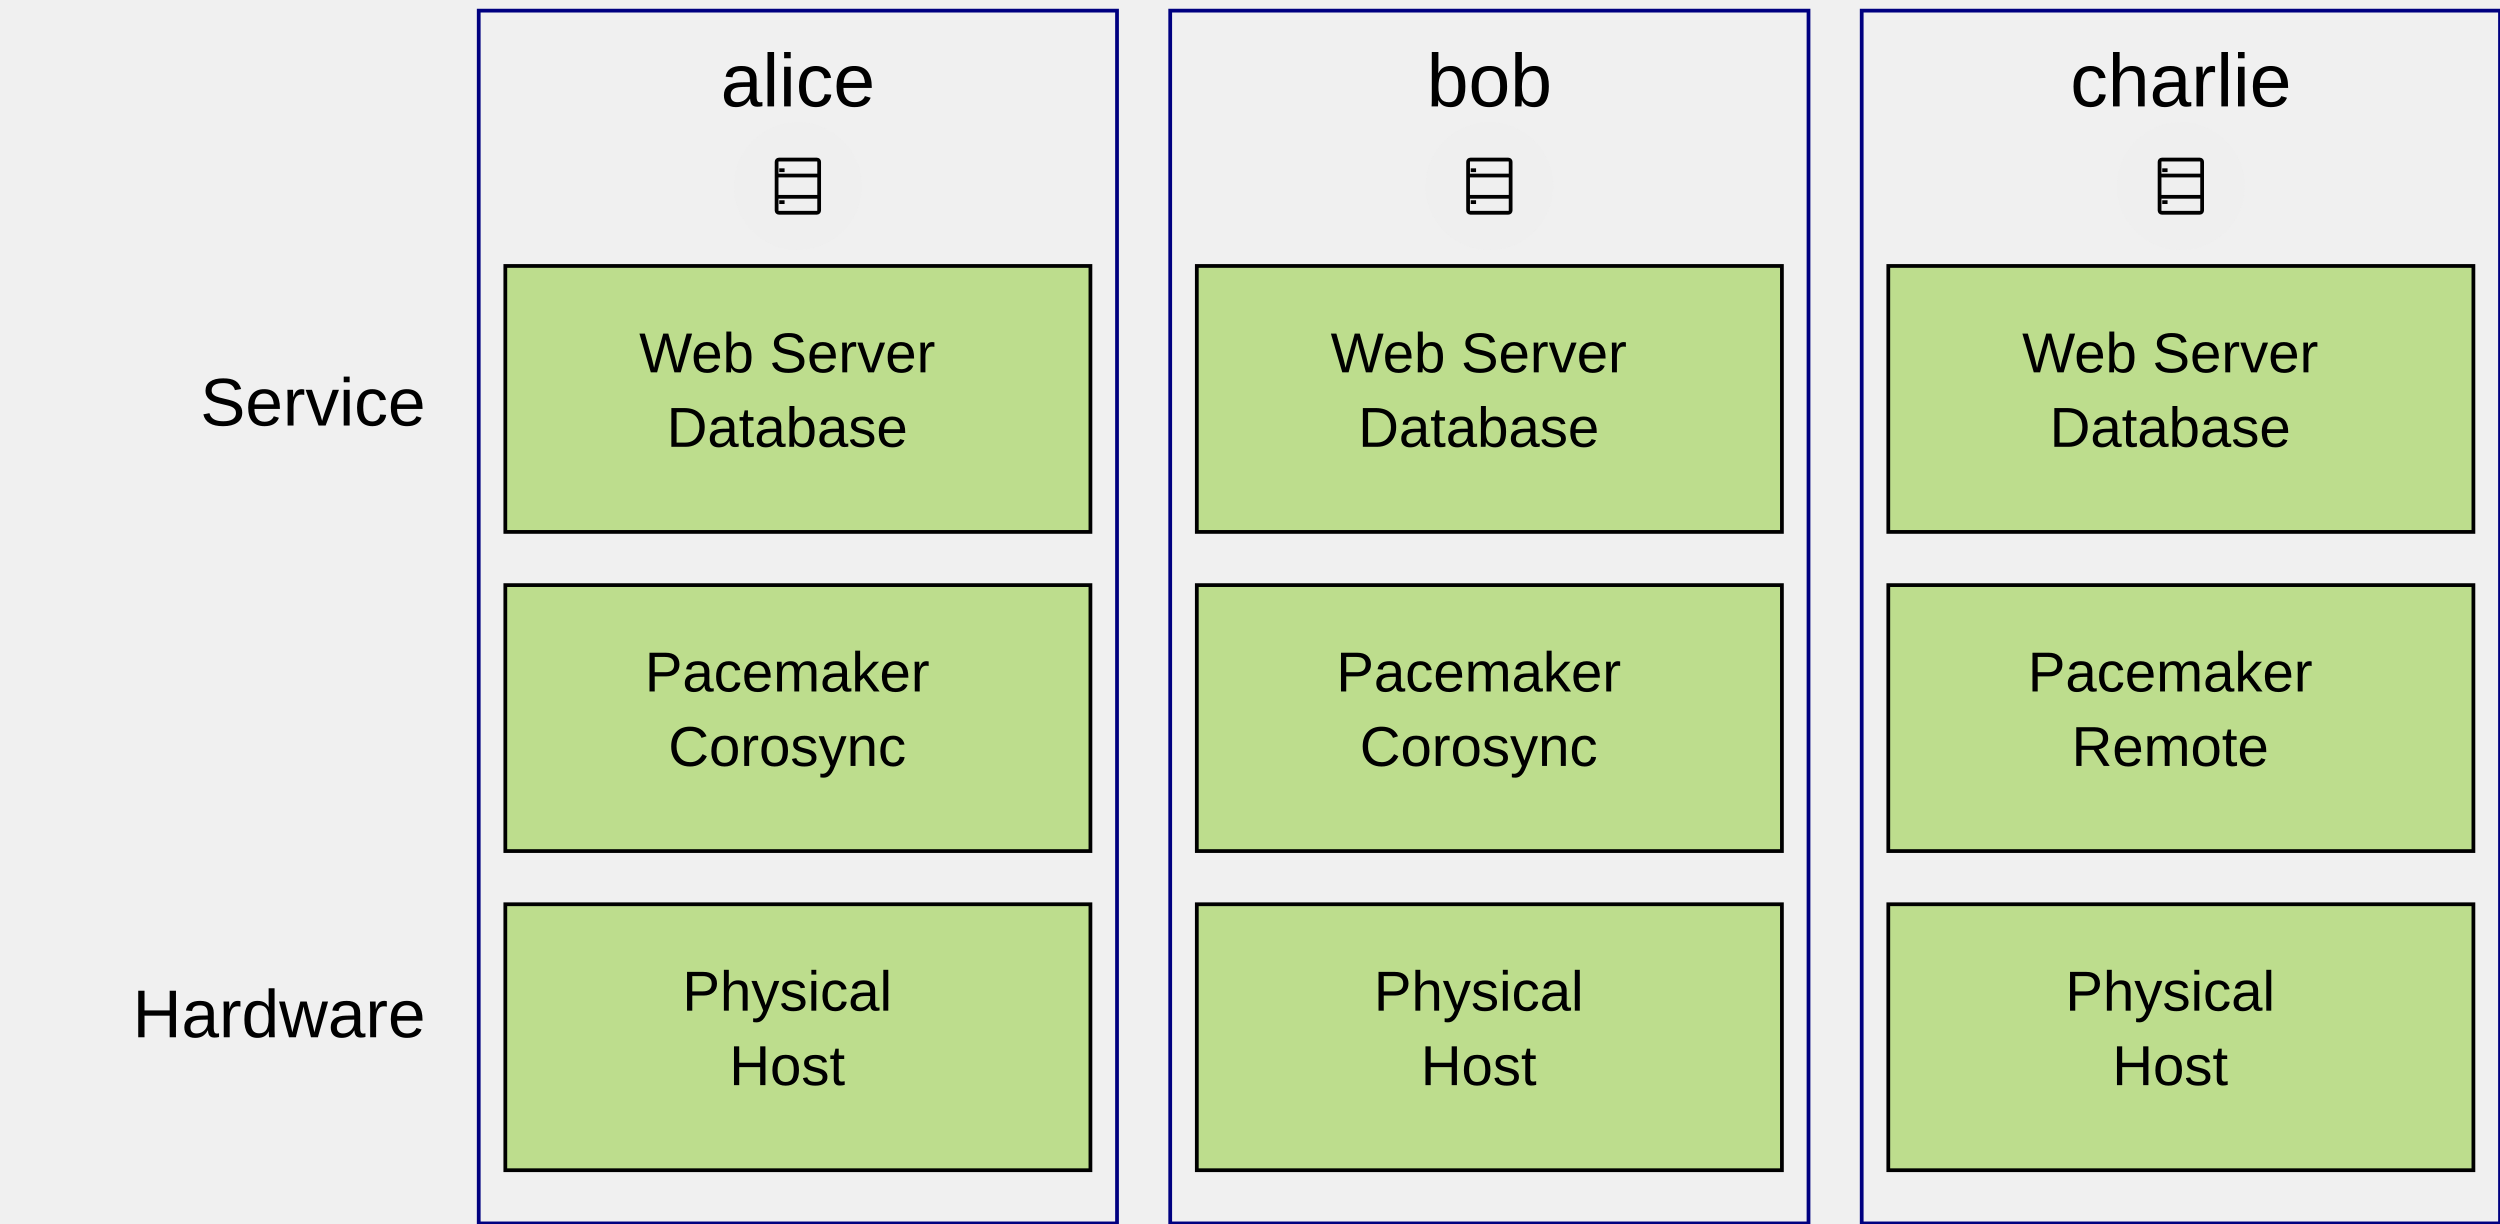
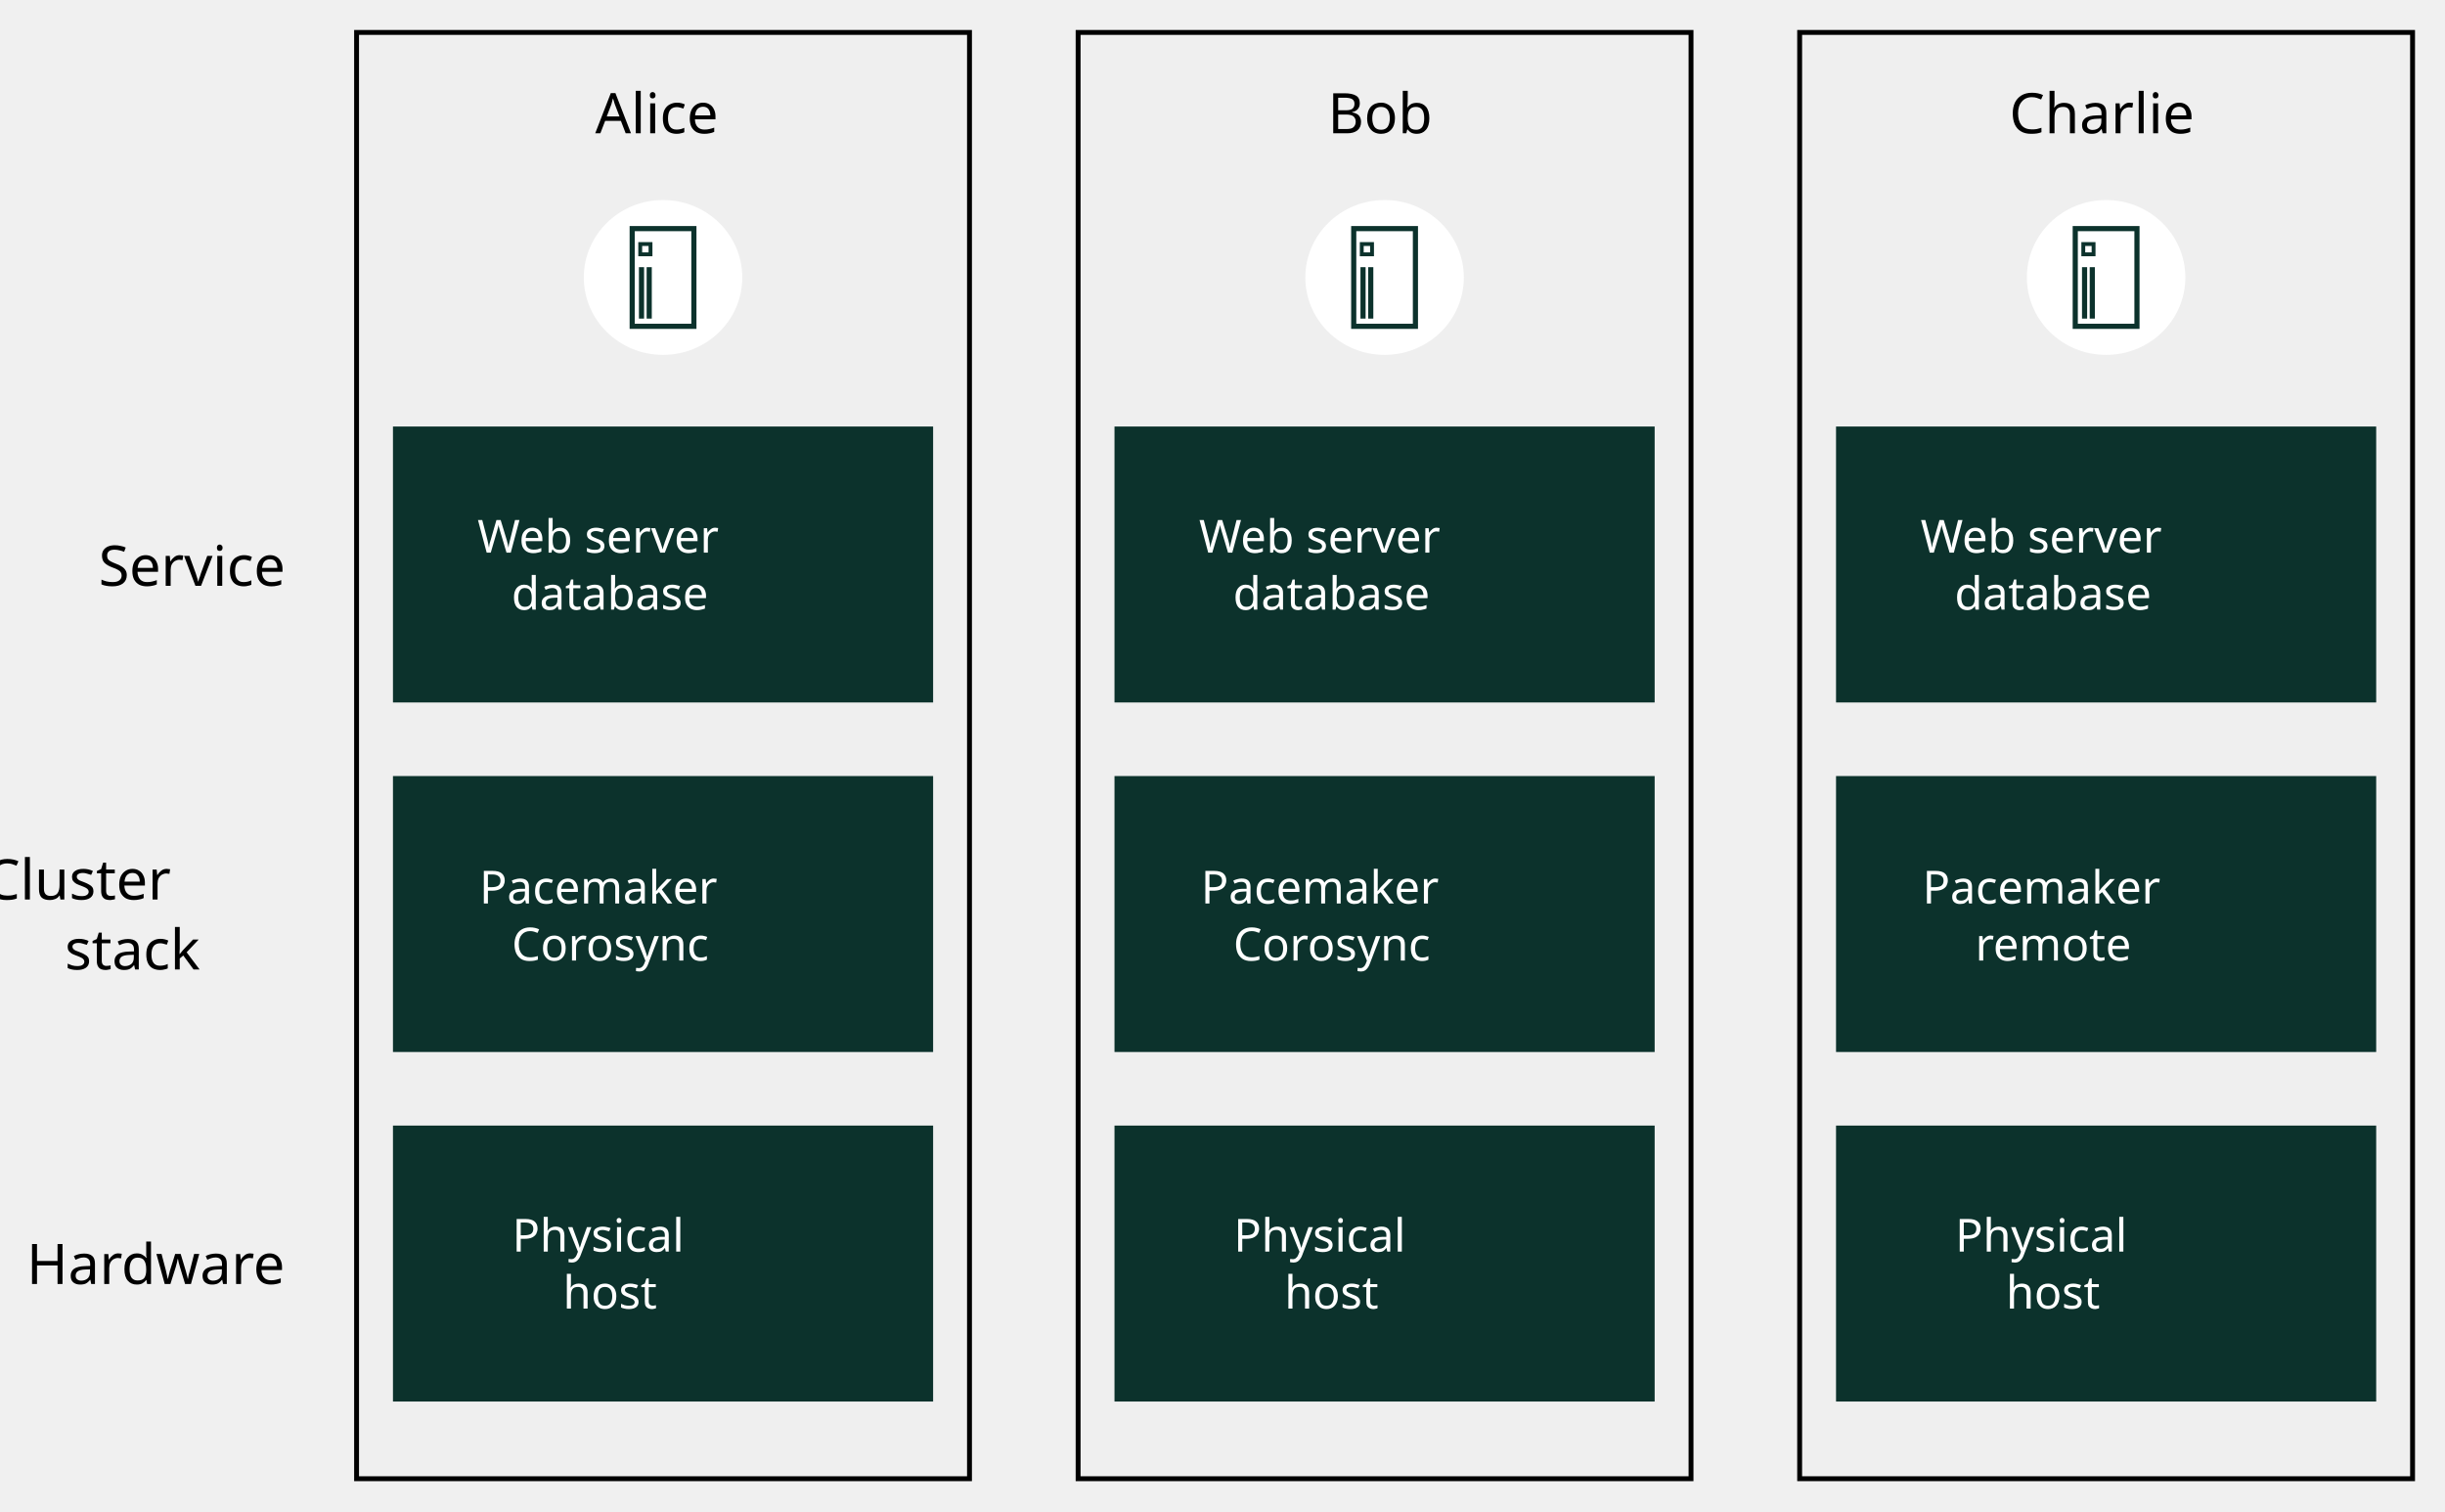
- <svg xmlns="http://www.w3.org/2000/svg" xmlns:xlink="http://www.w3.org/1999/xlink" version="1.1" width="235mm" height="115mm">
-   <defs>
-     <g id="webserver" text-anchor="middle" font-size="15pt">
-       <rect x="47.5mm" y="25mm" width="55mm" height="25mm" stroke="black" stroke-width="1pt" fill="#bddd8d" />
-       <text x="74mm" y="35mm">Web Server</text>
-       <text x="74mm" y="42mm">Database</text>
+ <svg xmlns="http://www.w3.org/2000/svg" width="815.362" height="503.936" viewBox="0 0 215.731 133.333" version="1.1" id="svg4533">
+   <defs id="defs4527">
+     <rect x="9.835" y="38.452" width="97.344" height="43.584" id="rect4565" />
+   </defs>
+   <g id="layer1" transform="translate(-28.57391,-40.47014)">
+     <text xml:space="preserve" id="text4563" style="font-weight:500;font-size:4.939px;line-height:1.25;font-family:Poppins;-inkscape-font-specification:'Poppins Medium';letter-spacing:0px;white-space:pre;shape-inside:url(#rect4565);" />
+     <g id="g4754" transform="translate(28.04584,18.84479)">
+       <rect style="fill:#efefef;stroke:#000000;stroke-width:0.431;stroke-linecap:square;stroke-miterlimit:4;stroke-dasharray:none;stroke-opacity:1;paint-order:fill markers stroke;stop-color:#000000" id="rect4553" width="54.08" height="127.61" x="31.99" y="24.487" />
+       <g id="g4617" transform="translate(-1.553619,11.64167)">
+         <rect style="fill:#0c322c;stroke:none;stroke-width:0.431;stroke-linecap:square;stroke-miterlimit:4;stroke-dasharray:none;stroke-opacity:1;paint-order:fill markers stroke;stop-color:#000000" id="rect4555" width="47.66" height="24.347" x="36.754" y="47.617" />
+         <text xml:space="preserve" style="font-weight:500;font-size:4.023px;line-height:1.25;font-family:Poppins;-inkscape-font-specification:'Poppins Medium';text-align:center;letter-spacing:0px;text-anchor:middle;stroke-width:0.216;stroke:none;fill:#ffffff;" x="60.606" y="58.746" id="text4559">
+           <tspan id="tspan4557" x="60.606" y="58.746" style="text-align:center;text-anchor:middle;stroke-width:0.216;stroke:none;fill:#ffffff;">Web server</tspan>
+           <tspan x="60.606" y="63.775" style="text-align:center;text-anchor:middle;stroke-width:0.216;stroke:none;fill:#ffffff;" id="tspan4561">database</tspan>
+         </text>
+       </g>
+       <g id="g4623" transform="translate(-1.553619,5.443628)">
+         <rect style="fill:#0c322c;stroke:none;stroke-width:0.431;stroke-linecap:square;stroke-miterlimit:4;stroke-dasharray:none;stroke-opacity:1;paint-order:fill markers stroke;stop-color:#000000" id="rect4555-4" width="47.66" height="24.347" x="36.754" y="84.655" />
+         <text xml:space="preserve" style="font-weight:500;font-size:4.023px;line-height:1.25;font-family:Poppins;-inkscape-font-specification:'Poppins Medium';text-align:center;letter-spacing:0px;text-anchor:middle;stroke-width:0.216;stroke:none;fill:#ffffff;" x="60.632" y="95.899" id="text4559-1">
+           <tspan x="60.632" y="95.899" style="text-align:center;text-anchor:middle;stroke-width:0.216;stroke:none;fill:#ffffff;" id="tspan4561-8">Pacemaker</tspan>
+           <tspan x="60.632" y="100.928" style="text-align:center;text-anchor:middle;stroke-width:0.216;stroke:none;fill:#ffffff;" id="tspan4607">Corosync</tspan>
+         </text>
+       </g>
+       <g id="g4629" transform="translate(-1.553621)">
+         <rect style="fill:#0c322c;stroke:none;stroke-width:0.431;stroke-linecap:square;stroke-miterlimit:4;stroke-dasharray:none;stroke-opacity:1;paint-order:fill markers stroke;stop-color:#000000" id="rect4555-8" width="47.66" height="24.347" x="36.754" y="120.939" />
+         <text xml:space="preserve" style="font-weight:500;font-size:4.023px;line-height:1.25;font-family:Poppins;-inkscape-font-specification:'Poppins Medium';text-align:center;letter-spacing:0px;text-anchor:middle;stroke-width:0.216;stroke:none;fill:#ffffff;" x="60.611" y="132.055" id="text4559-9">
+           <tspan x="60.611" y="132.055" style="text-align:center;text-anchor:middle;stroke-width:0.216;stroke:none;fill:#ffffff;" id="tspan4561-88">Physical</tspan>
+           <tspan x="60.611" y="137.083" style="text-align:center;text-anchor:middle;stroke-width:0.216;stroke:none;fill:#ffffff;" id="tspan4611">host</tspan>
+         </text>
+       </g>
+       <g id="g4722" transform="translate(-0.9065285)">
+         <ellipse style="fill:#ffffff;stroke:#ffffff;stroke-width:0.529;stroke-linecap:square;stroke-miterlimit:4;stroke-dasharray:none;stroke-opacity:1;paint-order:fill markers stroke;stop-color:#000000" id="path4713" cx="59.937" cy="46.106" rx="6.727" ry="6.567" />
+         <g id="g4711" transform="matrix(0.857375,0,0,0.857375,55.6269,41.56941)">
+           <rect style="fill:#ffffff;fill-opacity:1;stroke:#0c322c;stroke-width:0.529;stroke-linecap:square;stroke-miterlimit:4;stroke-dasharray:none;paint-order:fill markers stroke" id="rect2052" width="6.35" height="10.054" x="1.852" y="0.265" />
+           <g id="g2062" transform="translate(-0.0992185)">
+             <path style="fill:#0c322c;stroke:#0c322c;stroke-width:0.529;stroke-linecap:butt;stroke-linejoin:miter;stroke-miterlimit:4;stroke-dasharray:none;stroke-opacity:1" d="M 2.91,4.233 V 9.525" id="path2054" />
+             <path style="fill:#0c322c;stroke:#0c322c;stroke-width:0.529;stroke-linecap:butt;stroke-linejoin:miter;stroke-miterlimit:4;stroke-dasharray:none;stroke-opacity:1" d="M 3.704,4.233 V 9.525" id="path2056" />
+           </g>
+           <rect style="fill:none;stroke:#0c322c;stroke-width:0.397;stroke-linecap:square;stroke-miterlimit:4;stroke-dasharray:none;paint-order:fill markers stroke" id="rect2058" width="1.058" height="1.058" x="2.679" y="1.852" />
+         </g>
+       </g>
+       <text xml:space="preserve" style="font-weight:500;font-size:4.939px;line-height:1.25;font-family:Poppins;-inkscape-font-specification:'Poppins Medium';letter-spacing:0px;stroke-width:0.265" x="53.047" y="33.387" id="text4726">
+         <tspan id="tspan4724" x="53.047" y="33.387" style="stroke-width:0.265">Alice</tspan>
+       </text>
    </g>
-     <g id="pacemaker" text-anchor="middle" font-size="15pt">
-       <rect x="47.5mm" y="55mm" width="55mm" height="25mm" stroke="black" stroke-width="1pt" fill="#bddd8d" />
-       <text x="74mm" y="65mm">Pacemaker</text>
-       <text x="74mm" y="72mm">Corosync</text>
+     <g id="g4754-6" transform="translate(91.70941,18.84479)">
+       <rect style="fill:#efefef;stroke:#000000;stroke-width:0.431;stroke-linecap:square;stroke-miterlimit:4;stroke-dasharray:none;stroke-opacity:1;paint-order:fill markers stroke;stop-color:#000000" id="rect4553-8" width="54.08" height="127.61" x="31.99" y="24.487" />
+       <g id="g4617-3" transform="translate(-1.553619,11.64167)">
+         <rect style="fill:#0c322c;stroke:none;stroke-width:0.431;stroke-linecap:square;stroke-miterlimit:4;stroke-dasharray:none;stroke-opacity:1;paint-order:fill markers stroke;stop-color:#000000" id="rect4555-83" width="47.66" height="24.347" x="36.754" y="47.617" />
+         <text xml:space="preserve" style="font-weight:500;font-size:4.023px;line-height:1.25;font-family:Poppins;-inkscape-font-specification:'Poppins Medium';text-align:center;letter-spacing:0px;text-anchor:middle;stroke-width:0.216;stroke:none;fill:#ffffff;" x="60.606" y="58.746" id="text4559-3">
+           <tspan id="tspan4557-3" x="60.606" y="58.746" style="text-align:center;text-anchor:middle;stroke-width:0.216;stroke:none;fill:#ffffff;">Web server</tspan>
+           <tspan x="60.606" y="63.775" style="text-align:center;text-anchor:middle;stroke-width:0.216;stroke:none;fill:#ffffff;" id="tspan4561-80">database</tspan>
+         </text>
+       </g>
+       <g id="g4623-4" transform="translate(-1.553619,5.443628)">
+         <rect style="fill:#0c322c;stroke:none;stroke-width:0.431;stroke-linecap:square;stroke-miterlimit:4;stroke-dasharray:none;stroke-opacity:1;paint-order:fill markers stroke;stop-color:#000000" id="rect4555-4-7" width="47.66" height="24.347" x="36.754" y="84.655" />
+         <text xml:space="preserve" style="font-weight:500;font-size:4.023px;line-height:1.25;font-family:Poppins;-inkscape-font-specification:'Poppins Medium';text-align:center;letter-spacing:0px;text-anchor:middle;stroke-width:0.216;stroke:none;fill:#ffffff;" x="60.632" y="95.899" id="text4559-1-6">
+           <tspan x="60.632" y="95.899" style="text-align:center;text-anchor:middle;stroke-width:0.216;stroke:none;fill:#ffffff;" id="tspan4561-8-8">Pacemaker</tspan>
+           <tspan x="60.632" y="100.928" style="text-align:center;text-anchor:middle;stroke-width:0.216;stroke:none;fill:#ffffff;" id="tspan4607-9">Corosync</tspan>
+         </text>
+       </g>
+       <g id="g4629-0" transform="translate(-1.553621)">
+         <rect style="fill:#0c322c;stroke:none;stroke-width:0.431;stroke-linecap:square;stroke-miterlimit:4;stroke-dasharray:none;stroke-opacity:1;paint-order:fill markers stroke;stop-color:#000000" id="rect4555-8-6" width="47.66" height="24.347" x="36.754" y="120.939" />
+         <text xml:space="preserve" style="font-weight:500;font-size:4.023px;line-height:1.25;font-family:Poppins;-inkscape-font-specification:'Poppins Medium';text-align:center;letter-spacing:0px;text-anchor:middle;stroke-width:0.216;stroke:none;fill:#ffffff;" x="60.611" y="132.055" id="text4559-9-8">
+           <tspan x="60.611" y="132.055" style="text-align:center;text-anchor:middle;stroke-width:0.216;stroke:none;fill:#ffffff;" id="tspan4561-88-7">Physical</tspan>
+           <tspan x="60.611" y="137.083" style="text-align:center;text-anchor:middle;stroke-width:0.216;stroke:none;fill:#ffffff;" id="tspan4611-9">host</tspan>
+         </text>
+       </g>
+       <g id="g4722-0" transform="translate(-0.9065285)">
+         <ellipse style="fill:#ffffff;stroke:#ffffff;stroke-width:0.529;stroke-linecap:square;stroke-miterlimit:4;stroke-dasharray:none;stroke-opacity:1;paint-order:fill markers stroke;stop-color:#000000" id="path4713-3" cx="59.937" cy="46.106" rx="6.727" ry="6.567" />
+         <g id="g4711-3" transform="matrix(0.857375,0,0,0.857375,55.6269,41.56941)">
+           <rect style="fill:#ffffff;fill-opacity:1;stroke:#0c322c;stroke-width:0.529;stroke-linecap:square;stroke-miterlimit:4;stroke-dasharray:none;paint-order:fill markers stroke" id="rect2052-3" width="6.35" height="10.054" x="1.852" y="0.265" />
+           <g id="g2062-7" transform="translate(-0.0992185)">
+             <path style="fill:#0c322c;stroke:#0c322c;stroke-width:0.529;stroke-linecap:butt;stroke-linejoin:miter;stroke-miterlimit:4;stroke-dasharray:none;stroke-opacity:1" d="M 2.91,4.233 V 9.525" id="path2054-3" />
+             <path style="fill:#0c322c;stroke:#0c322c;stroke-width:0.529;stroke-linecap:butt;stroke-linejoin:miter;stroke-miterlimit:4;stroke-dasharray:none;stroke-opacity:1" d="M 3.704,4.233 V 9.525" id="path2056-2" />
+           </g>
+           <rect style="fill:none;stroke:#0c322c;stroke-width:0.397;stroke-linecap:square;stroke-miterlimit:4;stroke-dasharray:none;paint-order:fill markers stroke" id="rect2058-6" width="1.058" height="1.058" x="2.679" y="1.852" />
+         </g>
+       </g>
+       <text xml:space="preserve" style="font-weight:500;font-size:4.939px;line-height:1.25;font-family:Poppins;-inkscape-font-specification:'Poppins Medium';letter-spacing:0px;stroke-width:0.265" x="54.015" y="33.387" id="text4726-5">
+         <tspan id="tspan4724-2" x="54.015" y="33.387" style="stroke-width:0.265">Bob</tspan>
+       </text>
    </g>
-     <g id="pmremote" text-anchor="middle" font-size="15pt">
-       <rect x="47.5mm" y="55mm" width="55mm" height="25mm" stroke="black" stroke-width="1pt" fill="#bddd8d" />
-       <text x="74mm" y="65mm">Pacemaker</text>
-       <text x="74mm" y="72mm">Remote</text>
-     </g>
-     <g id="physhost" text-anchor="middle" font-size="15pt">
-       <rect x="47.5mm" y="85mm" width="55mm" height="25mm" stroke="black" stroke-width="1pt" fill="#bddd8d" />
-       <text x="74mm" y="95mm">Physical</text>
-       <text x="74mm" y="102mm">Host</text>
-     </g>
-     <g id="server">
-       <circle cx="75mm" cy="17.5mm" r="6mm" fill="rgb(237,237,238)" fill-opacity="0.502" />
-       <rect rx=".8" ry=".8" x="73mm" y="15mm" width="4mm" height="5mm" stroke="black" stroke-width="1pt" fill="none" stroke-linecap="round" stroke-linejoin="miter" />
-       <line x1="73mm" x2="77mm" y1="16.5mm" y2="16.5mm" stroke="black" stroke-width="1pt" />
-       <line x1="73mm" x2="77mm" y1="18.5mm" y2="18.5mm" stroke="black" stroke-width="1pt" />
-       <line x1="73.25mm" x2="73.75mm" y1="16mm" y2="16mm" stroke="black" stroke-width="1pt" />
-       <line x1="73.25mm" x2="73.75mm" y1="19mm" y2="19mm" stroke="black" stroke-width="1pt" />
-     </g>
-     <g id="clusterstack">
-       <rect x="45mm" y="1mm" width="60mm" height="114mm" stroke="#000080" stroke-width="1pt" fill="none" />
-       <use xlink:href="#server" />
-       <use xlink:href="#webserver" />
-       <use xlink:href="#physhost" />
-     </g>
-   </defs>
-   <g id="regular-cluster" font-family="'Liberation Sans', sans-serif">
-     <use xlink:href="#clusterstack" />
-     <use xlink:href="#clusterstack" x="65mm" />
-     <use xlink:href="#clusterstack" x="130mm" />
-     <g id="text" text-anchor="middle" font-size="20pt">
-       <text x="75mm" y="10mm">alice</text>
-       <text x="140mm" y="10mm">bob</text>
-       <text x="205mm" y="10mm">charlie</text>
-     </g>
-     <g>
-       <use xlink:href="#pacemaker" />
-       <use xlink:href="#pacemaker" x="65mm" />
-       <use xlink:href="#pmremote" x="130mm" />
-     </g>
-     <g text-anchor="end" font-size="18pt">
-       <text x="40mm" y="40mm">Service</text>
-       <text x="40mm" y="97.5mm">Hardware</text>
+     <g id="g4754-65" transform="translate(127.3271,4.028121)">
+       <rect style="fill:#efefef;stroke:#000000;stroke-width:0.431;stroke-linecap:square;stroke-miterlimit:4;stroke-dasharray:none;stroke-opacity:1;paint-order:fill markers stroke;stop-color:#000000" id="rect4553-87" width="54.08" height="127.61" x="60.036" y="39.303" />
+       <g id="g4617-9" transform="translate(26.49223,26.45834)">
+         <rect style="fill:#0c322c;stroke:none;stroke-width:0.431;stroke-linecap:square;stroke-miterlimit:4;stroke-dasharray:none;stroke-opacity:1;paint-order:fill markers stroke;stop-color:#000000" id="rect4555-6" width="47.66" height="24.347" x="36.754" y="47.617" />
+         <text xml:space="preserve" style="font-weight:500;font-size:4.023px;line-height:1.25;font-family:Poppins;-inkscape-font-specification:'Poppins Medium';text-align:center;letter-spacing:0px;text-anchor:middle;stroke-width:0.216;stroke:none;fill:#ffffff;" x="60.606" y="58.746" id="text4559-0">
+           <tspan id="tspan4557-4" x="60.606" y="58.746" style="text-align:center;text-anchor:middle;stroke-width:0.216;stroke:none;fill:#ffffff;">Web server</tspan>
+           <tspan x="60.606" y="63.775" style="text-align:center;text-anchor:middle;stroke-width:0.216;stroke:none;fill:#ffffff;" id="tspan4561-1">database</tspan>
+         </text>
+       </g>
+       <g id="g4623-0" transform="translate(26.49223,20.2603)">
+         <rect style="fill:#0c322c;stroke:none;stroke-width:0.431;stroke-linecap:square;stroke-miterlimit:4;stroke-dasharray:none;stroke-opacity:1;paint-order:fill markers stroke;stop-color:#000000" id="rect4555-4-4" width="47.66" height="24.347" x="36.754" y="84.655" />
+         <text xml:space="preserve" style="font-weight:500;font-size:4.023px;line-height:1.25;font-family:Poppins;-inkscape-font-specification:'Poppins Medium';text-align:center;letter-spacing:0px;text-anchor:middle;stroke-width:0.216;stroke:none;fill:#ffffff;" x="60.632" y="95.899" id="text4559-1-8">
+           <tspan x="60.632" y="95.899" style="text-align:center;text-anchor:middle;stroke-width:0.216;stroke:none;fill:#ffffff;" id="tspan4561-8-7">Pacemaker</tspan>
+           <tspan x="60.632" y="100.928" style="text-align:center;text-anchor:middle;stroke-width:0.216;stroke:none;fill:#ffffff;" id="tspan4607-0">remote</tspan>
+         </text>
+       </g>
+       <g id="g4629-8" transform="translate(26.49222,14.81667)">
+         <rect style="fill:#0c322c;stroke:none;stroke-width:0.431;stroke-linecap:square;stroke-miterlimit:4;stroke-dasharray:none;stroke-opacity:1;paint-order:fill markers stroke;stop-color:#000000" id="rect4555-8-62" width="47.66" height="24.347" x="36.754" y="120.939" />
+         <text xml:space="preserve" style="font-weight:500;font-size:4.023px;line-height:1.25;font-family:Poppins;-inkscape-font-specification:'Poppins Medium';text-align:center;letter-spacing:0px;text-anchor:middle;stroke-width:0.216;stroke:none;fill:#ffffff;" x="60.611" y="132.055" id="text4559-9-4">
+           <tspan x="60.611" y="132.055" style="text-align:center;text-anchor:middle;stroke-width:0.216;stroke:none;fill:#ffffff;" id="tspan4561-88-79">Physical</tspan>
+           <tspan x="60.611" y="137.083" style="text-align:center;text-anchor:middle;stroke-width:0.216;stroke:none;fill:#ffffff;" id="tspan4611-3">host</tspan>
+         </text>
+       </g>
+       <g id="g4722-9" transform="translate(27.13932,14.81667)">
+         <ellipse style="fill:#ffffff;stroke:#ffffff;stroke-width:0.529;stroke-linecap:square;stroke-miterlimit:4;stroke-dasharray:none;stroke-opacity:1;paint-order:fill markers stroke;stop-color:#000000" id="path4713-2" cx="59.937" cy="46.106" rx="6.727" ry="6.567" />
+         <g id="g4711-8" transform="matrix(0.857375,0,0,0.857375,55.6269,41.56941)">
+           <rect style="fill:#ffffff;fill-opacity:1;stroke:#0c322c;stroke-width:0.529;stroke-linecap:square;stroke-miterlimit:4;stroke-dasharray:none;paint-order:fill markers stroke" id="rect2052-30" width="6.35" height="10.054" x="1.852" y="0.265" />
+           <g id="g2062-1" transform="translate(-0.0992185)">
+             <path style="fill:#0c322c;stroke:#0c322c;stroke-width:0.529;stroke-linecap:butt;stroke-linejoin:miter;stroke-miterlimit:4;stroke-dasharray:none;stroke-opacity:1" d="M 2.91,4.233 V 9.525" id="path2054-7" />
+             <path style="fill:#0c322c;stroke:#0c322c;stroke-width:0.529;stroke-linecap:butt;stroke-linejoin:miter;stroke-miterlimit:4;stroke-dasharray:none;stroke-opacity:1" d="M 3.704,4.233 V 9.525" id="path2056-8" />
+           </g>
+           <rect style="fill:none;stroke:#0c322c;stroke-width:0.397;stroke-linecap:square;stroke-miterlimit:4;stroke-dasharray:none;paint-order:fill markers stroke" id="rect2058-9" width="1.058" height="1.058" x="2.679" y="1.852" />
+         </g>
+       </g>
+       <text xml:space="preserve" style="font-weight:500;font-size:4.939px;line-height:1.25;font-family:Poppins;-inkscape-font-specification:'Poppins Medium';letter-spacing:0px;stroke-width:0.265" x="78.542" y="48.203" id="text4726-1">
+         <tspan id="tspan4724-5" x="78.542" y="48.203" style="stroke-width:0.265">Charlie</tspan>
+       </text>
+       <text xml:space="preserve" style="font-weight:500;font-size:4.939px;line-height:1.25;font-family:Poppins;-inkscape-font-specification:'Poppins Medium';letter-spacing:0px;stroke-width:0.265" x="-90.052" y="88.128" id="text4909">
+         <tspan id="tspan4907" x="-90.052" y="88.128" style="stroke-width:0.265">Service</tspan>
+       </text>
+       <text xml:space="preserve" style="font-weight:500;font-size:4.939px;line-height:1.25;font-family:Poppins;-inkscape-font-specification:'Poppins Medium';letter-spacing:0px;stroke-width:0.265" x="-96.409" y="149.734" id="text4913">
+         <tspan id="tspan4911" x="-96.409" y="149.734" style="stroke-width:0.265">Hardware</tspan>
+       </text>
+       <text xml:space="preserve" style="font-weight:500;font-size:4.939px;line-height:1.25;font-family:Poppins;-inkscape-font-specification:'Poppins Medium';text-align:end;letter-spacing:0px;text-anchor:end;stroke-width:0.265" x="-72.114" y="115.807" id="text5910">
+         <tspan id="tspan5908" x="-72.114" y="115.807" style="text-align:end;text-anchor:end;stroke-width:0.265">Cluster</tspan>
+         <tspan x="-72.114" y="121.981" style="text-align:end;text-anchor:end;stroke-width:0.265" id="tspan5912">stack</tspan>
+       </text>
    </g>
  </g>
</svg>
